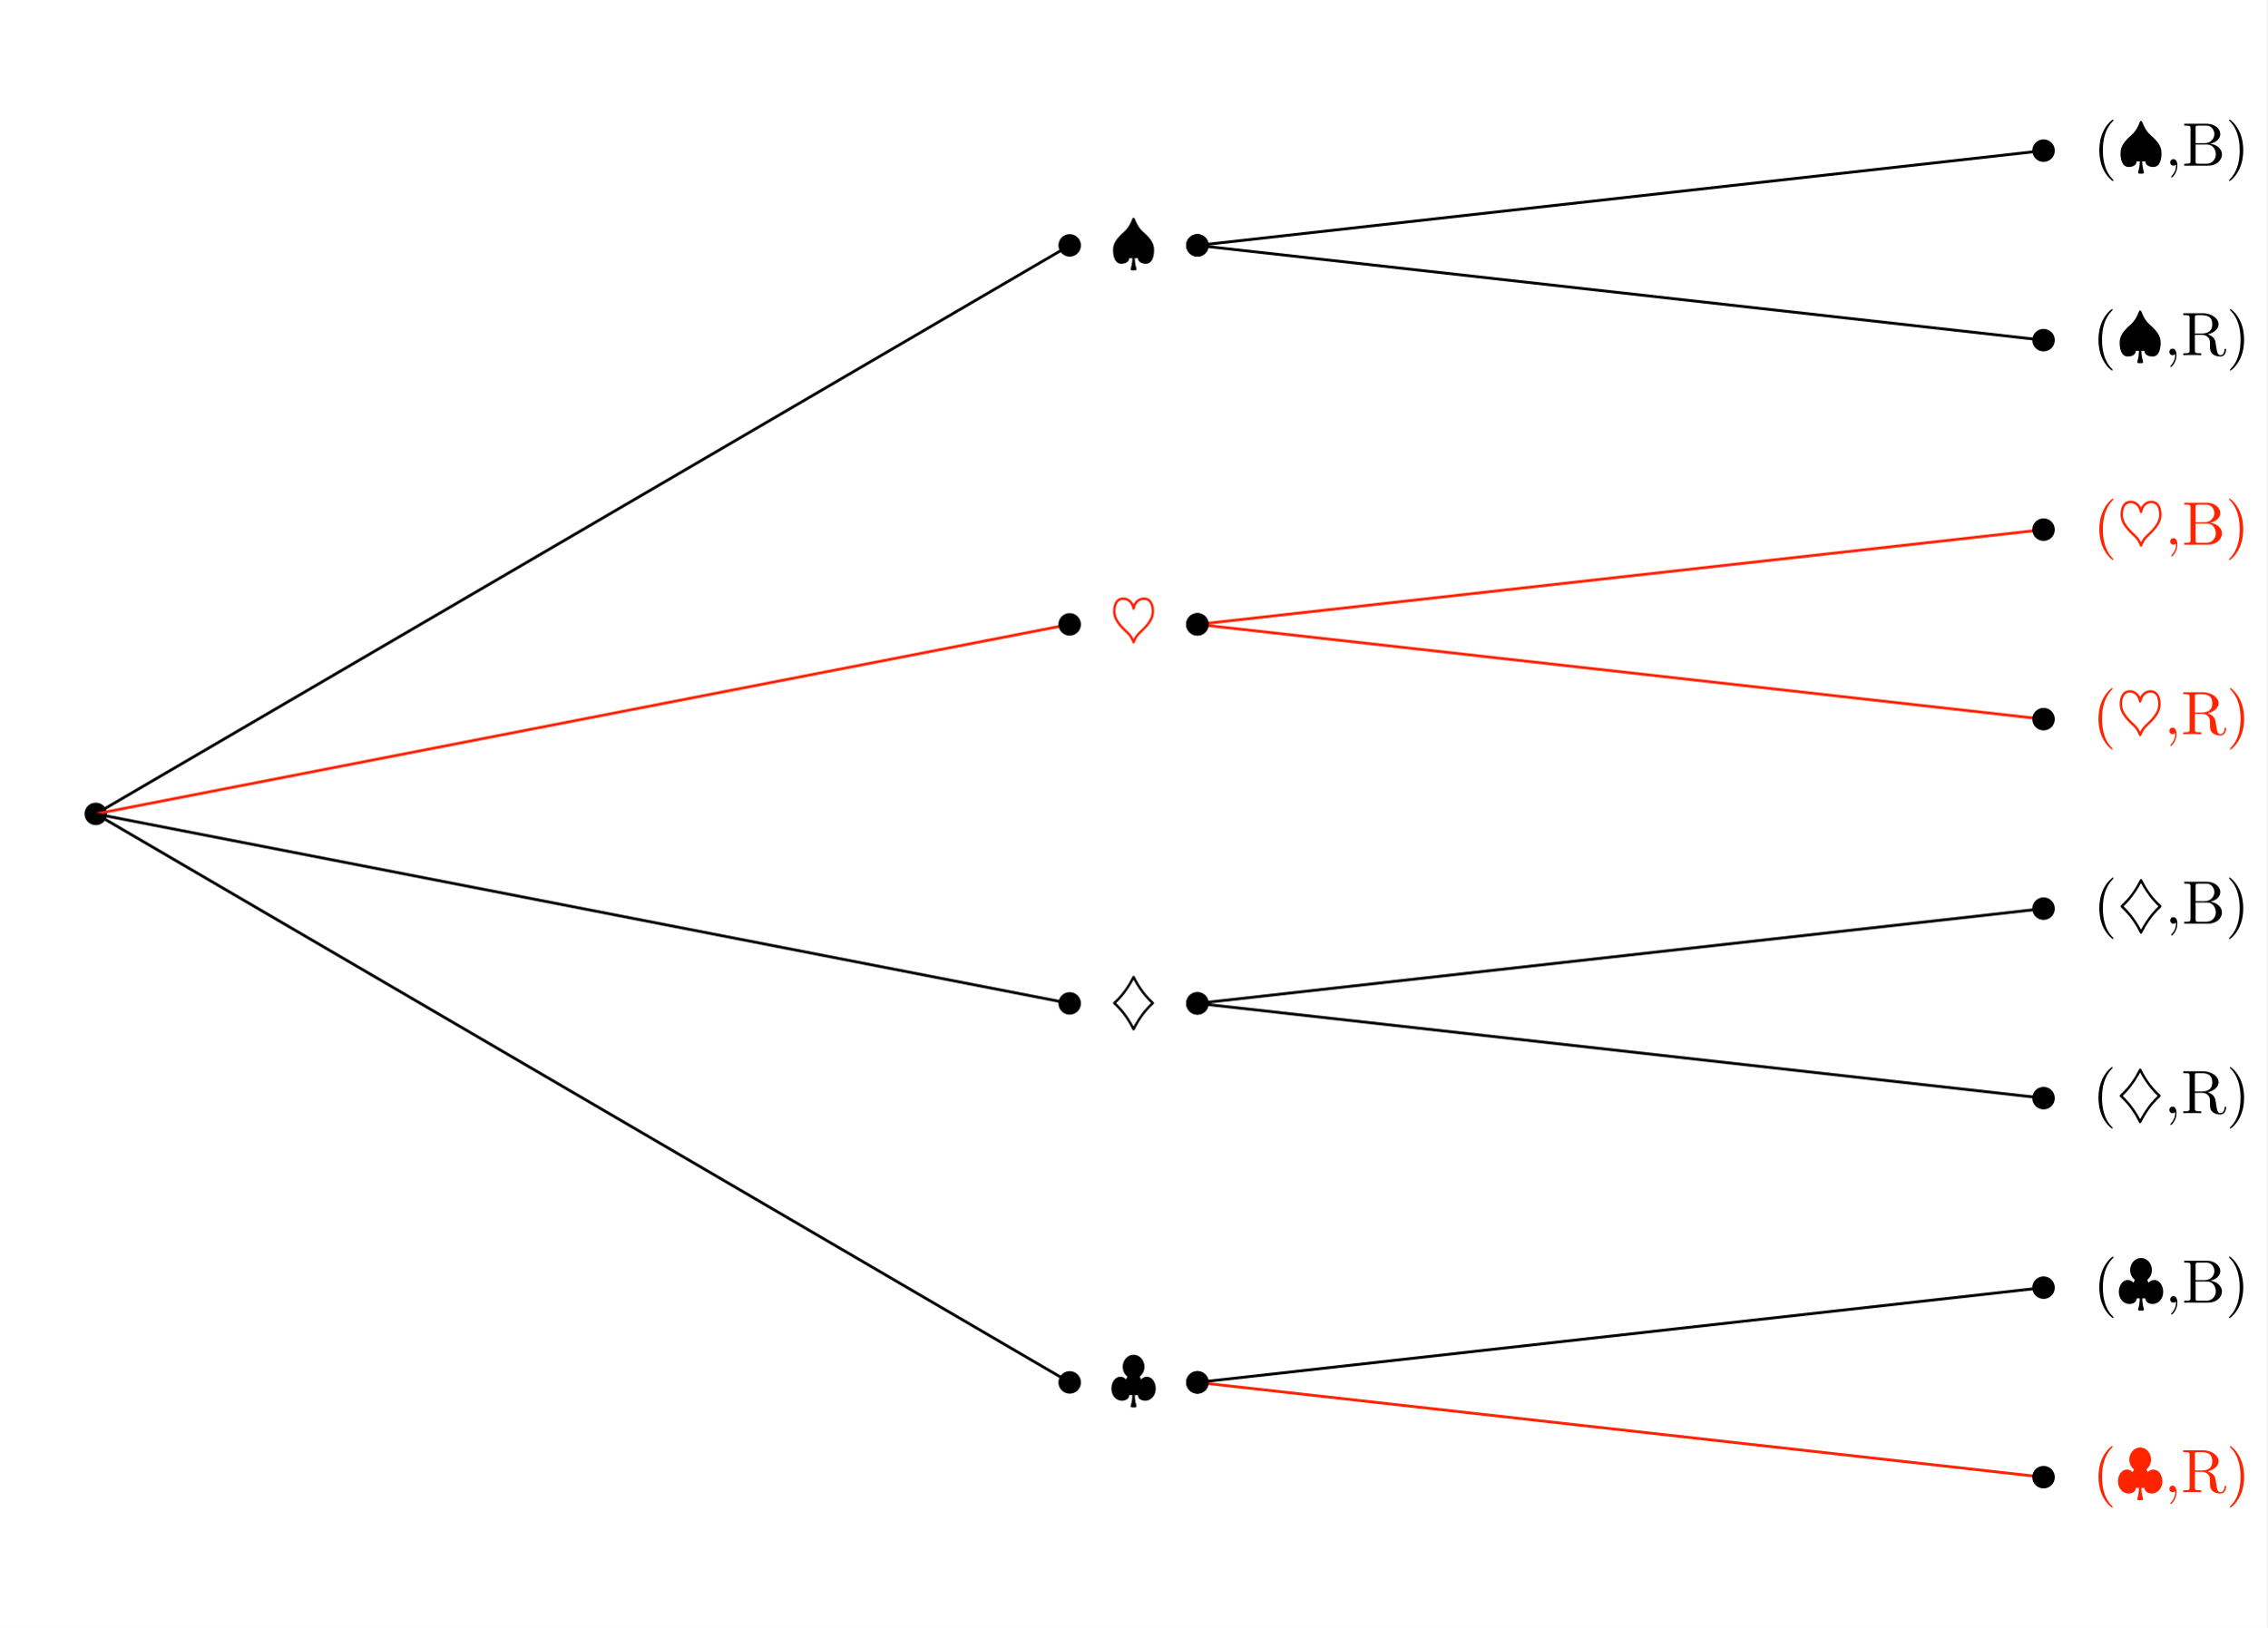
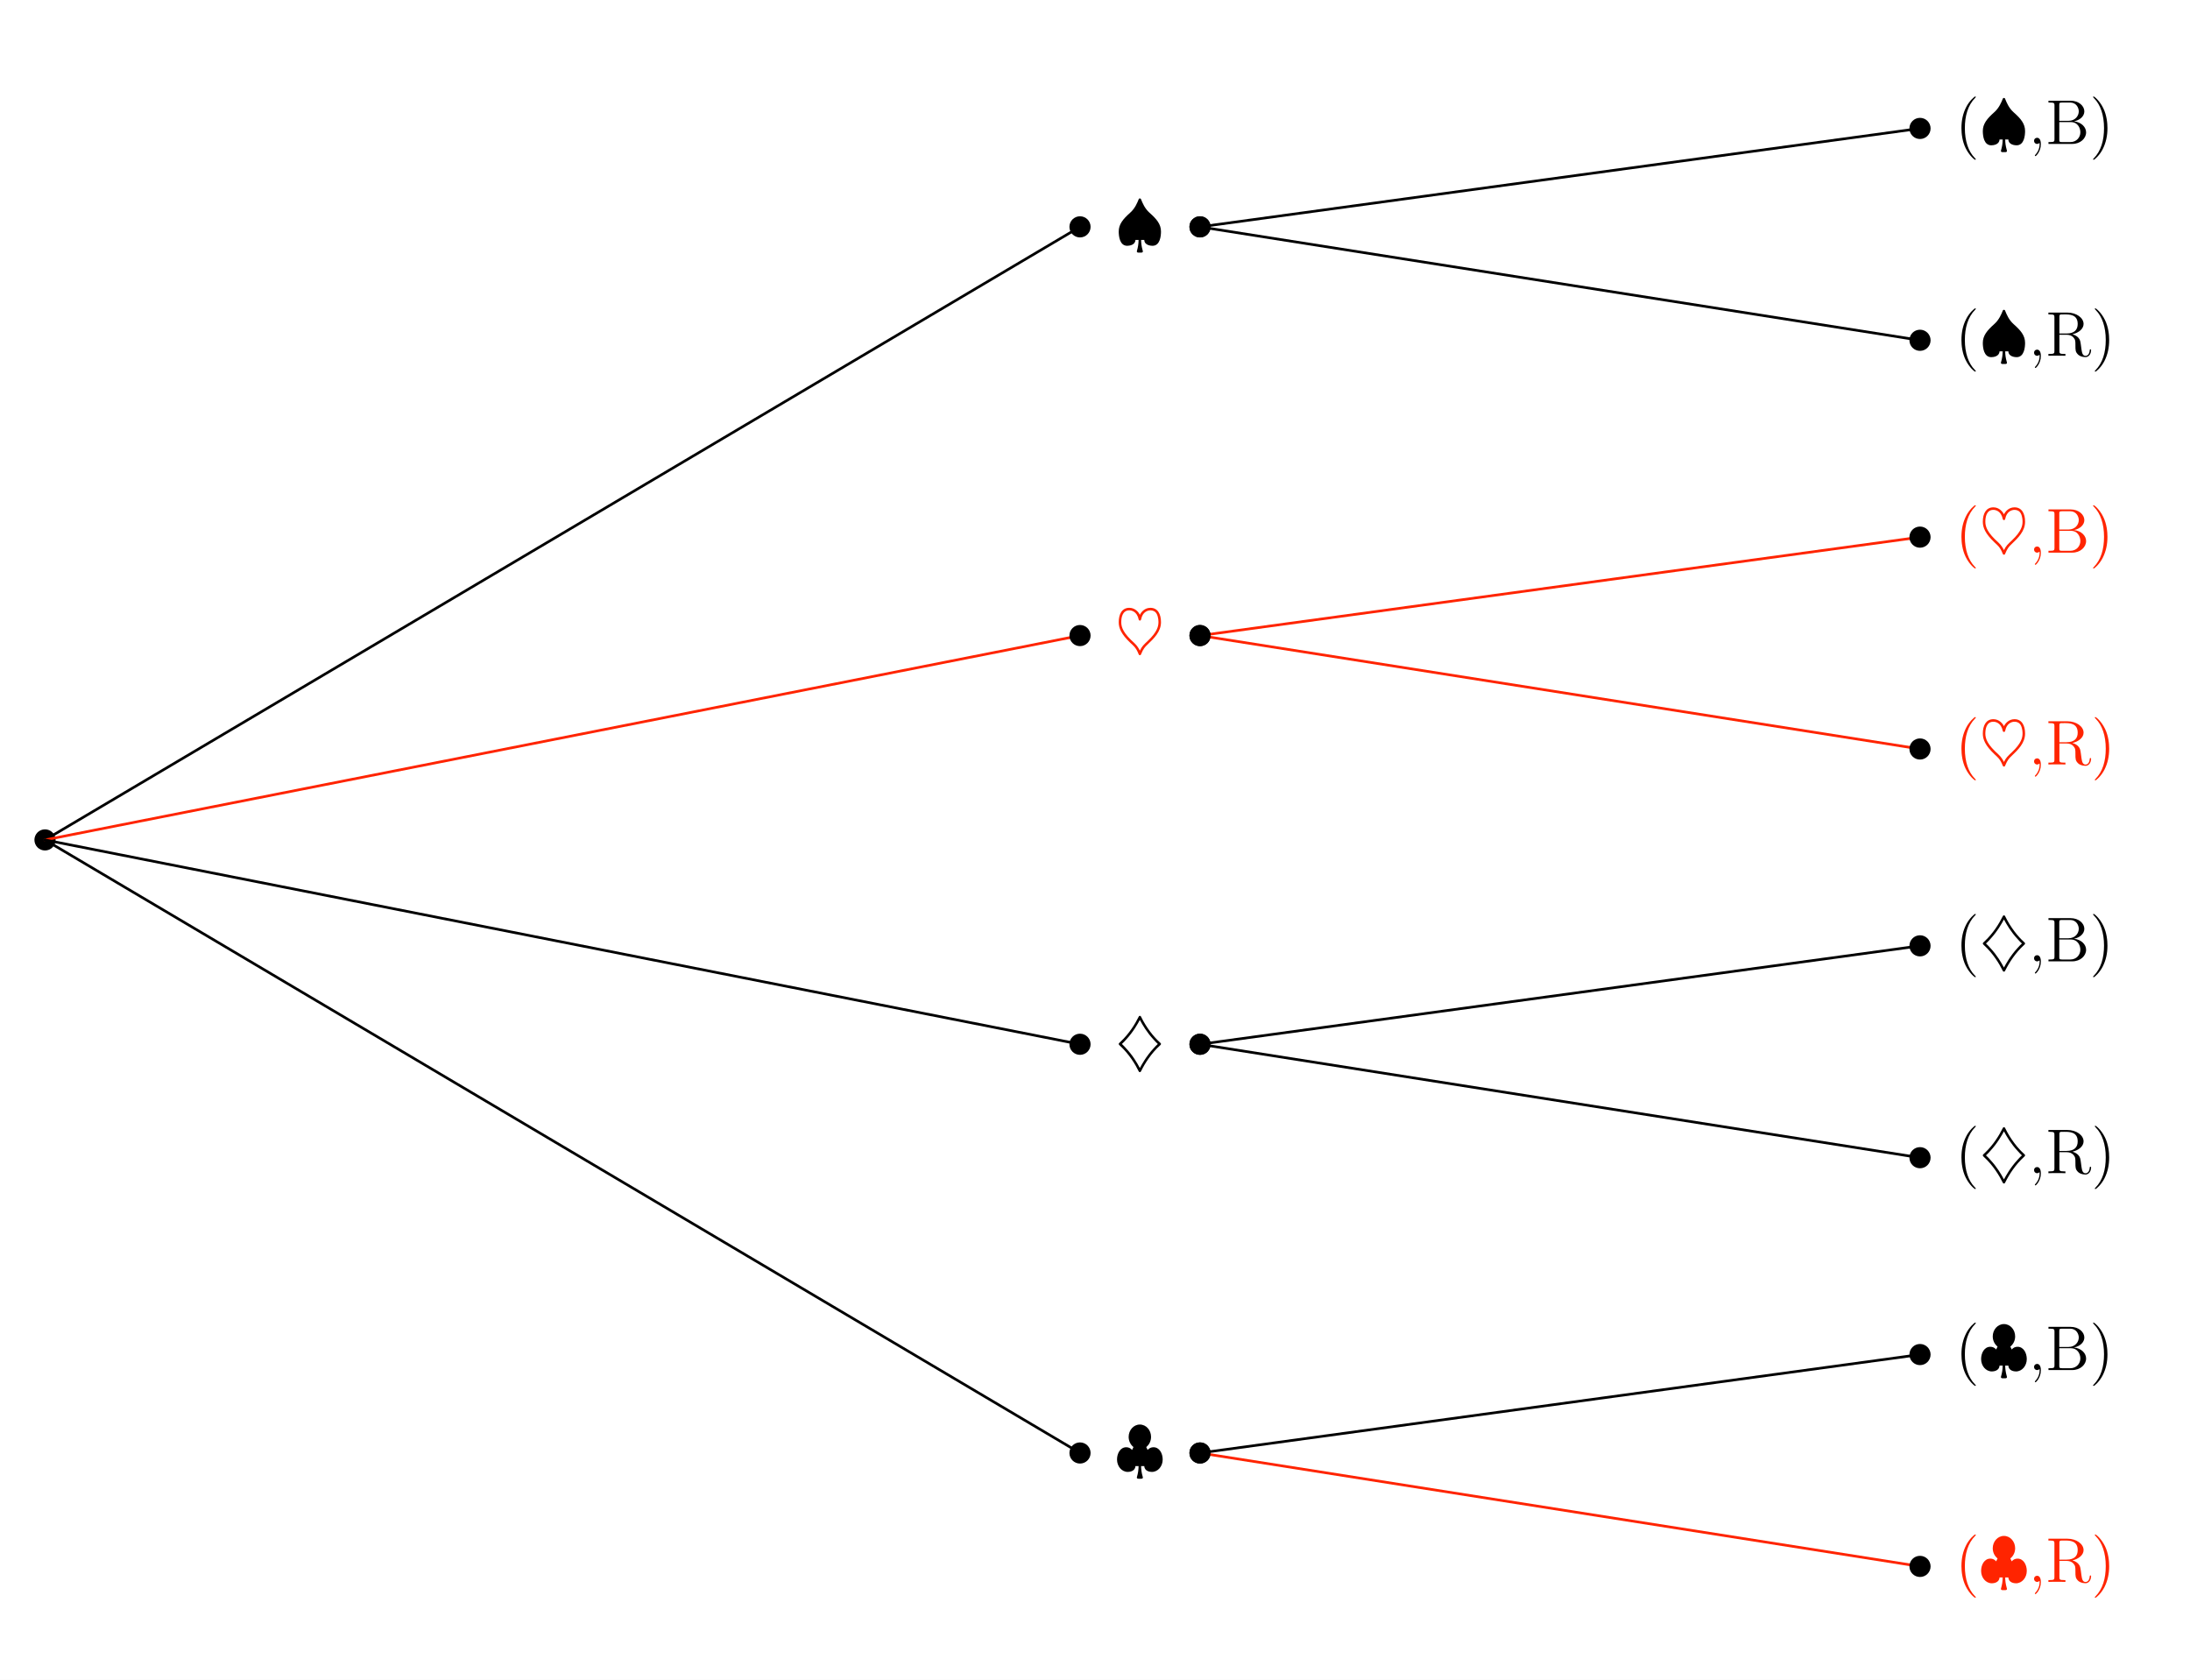
- <svg xmlns="http://www.w3.org/2000/svg" xmlns:xlink="http://www.w3.org/1999/xlink" version="1.1" width="402.52pt" height="289.134pt" viewBox="73.417 325.984 402.52 289.134">
+ <svg xmlns="http://www.w3.org/2000/svg" xmlns:xlink="http://www.w3.org/1999/xlink" version="1.1" width="413.858pt" height="317.48pt" viewBox="64.913 368.504 413.858 317.48">
  <defs>
-     <path id="g1-40" d="M3.611 2.618C3.611 2.585 3.611 2.564 3.425 2.378C2.062 1.004 1.713-1.058 1.713-2.727C1.713-4.625 2.127-6.524 3.469-7.887C3.611-8.018 3.611-8.04 3.611-8.073C3.611-8.149 3.567-8.182 3.502-8.182C3.393-8.182 2.411-7.44 1.767-6.055C1.211-4.855 1.08-3.644 1.08-2.727C1.08-1.876 1.2-.556 1.8 .676C2.455 2.018 3.393 2.727 3.502 2.727C3.567 2.727 3.611 2.695 3.611 2.618Z" />
-     <path id="g1-41" d="M3.153-2.727C3.153-3.578 3.033-4.898 2.433-6.131C1.778-7.473 .84-8.182 .731-8.182C.665-8.182 .622-8.138 .622-8.073C.622-8.04 .622-8.018 .829-7.822C1.898-6.742 2.52-5.007 2.52-2.727C2.52-.862 2.116 1.058 .764 2.433C.622 2.564 .622 2.585 .622 2.618C.622 2.684 .665 2.727 .731 2.727C.84 2.727 1.822 1.985 2.465 .6C3.022-.6 3.153-1.811 3.153-2.727Z" />
-     <path id="g1-44" d="M2.215-.011C2.215-.709 1.953-1.156 1.516-1.156C1.135-1.156 .938-.862 .938-.578S1.124 0 1.516 0C1.691 0 1.822-.065 1.931-.153L1.953-.175C1.964-.175 1.975-.164 1.975-.011C1.975 .687 1.669 1.353 1.189 1.865C1.124 1.931 1.113 1.942 1.113 1.985C1.113 2.062 1.167 2.105 1.222 2.105C1.353 2.105 2.215 1.244 2.215-.011Z" />
-     <path id="g1-66" d="M2.422-3.993V-6.676C2.422-7.036 2.444-7.113 2.956-7.113H4.309C5.367-7.113 5.749-6.185 5.749-5.607C5.749-4.909 5.215-3.993 4.004-3.993H2.422ZM4.996-3.895C6.055-4.102 6.807-4.8 6.807-5.607C6.807-6.556 5.804-7.451 4.385-7.451H.393V-7.113H.655C1.495-7.113 1.516-6.993 1.516-6.6V-.851C1.516-.458 1.495-.338 .655-.338H.393V0H4.669C6.12 0 7.102-.971 7.102-1.996C7.102-2.945 6.207-3.764 4.996-3.895ZM4.32-.338H2.956C2.444-.338 2.422-.415 2.422-.775V-3.753H4.473C5.553-3.753 6.011-2.738 6.011-2.007C6.011-1.233 5.444-.338 4.32-.338Z" />
-     <path id="g1-82" d="M2.444-3.851V-6.676C2.444-6.927 2.444-7.058 2.684-7.091C2.793-7.113 3.109-7.113 3.327-7.113C4.309-7.113 5.531-7.069 5.531-5.487C5.531-4.735 5.269-3.851 3.655-3.851H2.444ZM4.745-3.709C5.804-3.971 6.655-4.636 6.655-5.487C6.655-6.535 5.411-7.451 3.807-7.451H.382V-7.113H.644C1.484-7.113 1.505-6.993 1.505-6.6V-.851C1.505-.458 1.484-.338 .644-.338H.382V0C.775-.033 1.549-.033 1.975-.033S3.175-.033 3.567 0V-.338H3.305C2.465-.338 2.444-.458 2.444-.851V-3.611H3.698C3.873-3.611 4.331-3.611 4.713-3.24C5.127-2.847 5.127-2.509 5.127-1.778C5.127-1.069 5.127-.633 5.575-.218C6.022 .175 6.622 .24 6.949 .24C7.8 .24 7.985-.655 7.985-.96C7.985-1.025 7.985-1.145 7.844-1.145C7.724-1.145 7.724-1.047 7.713-.971C7.647-.196 7.265 0 6.993 0C6.458 0 6.371-.556 6.218-1.571L6.076-2.444C5.88-3.142 5.345-3.502 4.745-3.709Z" />
-     <path id="g0-124" d="M4.385 1.418C4.571 1.418 4.767 1.418 4.767 1.2C4.767 1.167 4.767 1.145 4.724 1.025C4.538 .382 4.462-.218 4.462-.764H5.007C5.051 .142 6.022 .24 6.316 .24C7.364 .24 8.182-.731 8.182-1.898C8.182-2.956 7.615-4.015 6.589-4.015C6.196-4.015 5.847-3.862 5.585-3.545L5.345-4.047C5.902-4.495 6.175-5.138 6.175-5.804C6.175-6.949 5.345-7.931 4.244-7.931S2.313-6.938 2.313-5.804C2.313-5.138 2.596-4.484 3.142-4.047L2.902-3.545C2.64-3.862 2.291-4.015 1.898-4.015C.873-4.015 .305-2.956 .305-1.898C.305-.731 1.113 .24 2.171 .24C2.455 .24 3.436 .142 3.48-.764H4.025C4.015-.044 3.916 .491 3.753 1.069C3.72 1.156 3.72 1.178 3.72 1.2C3.72 1.418 3.916 1.418 4.102 1.418H4.385Z" />
-     <path id="g0-125" d="M.655-3.218C.633-3.185 .6-3.131 .6-3.076C.6-2.978 .665-2.924 .785-2.804C2.356-1.364 3.425 .382 4.036 1.625C4.058 1.68 4.113 1.778 4.244 1.778S4.407 1.713 4.495 1.538C5.138 .24 6.24-1.495 7.735-2.836C7.844-2.935 7.887-2.978 7.887-3.076S7.844-3.207 7.702-3.349C6.698-4.244 5.422-5.793 4.451-7.778C4.429-7.833 4.375-7.931 4.244-7.931S4.08-7.865 3.993-7.691C3.425-6.545 2.411-4.865 .916-3.469L.655-3.218ZM4.244 1.069C3.764 .175 3.055-1.058 1.876-2.324C1.647-2.585 1.385-2.858 1.145-3.076C1.396-3.295 1.669-3.589 1.909-3.862C3.153-5.215 3.905-6.6 4.244-7.222C4.724-6.327 5.433-5.095 6.611-3.829C6.84-3.567 7.102-3.295 7.342-3.076C7.091-2.858 6.818-2.564 6.578-2.291C5.335-.938 4.582 .447 4.244 1.069Z" />
-     <path id="g0-126" d="M4.244-6.6C4.025-7.069 3.415-7.811 2.422-7.811C1.145-7.811 .6-6.698 .6-5.335C.6-4.32 1.015-3.284 2.607-1.767C2.847-1.549 3.207-1.211 3.295-1.102C3.6-.742 3.807-.382 4.004 .12C4.058 .262 4.102 .36 4.244 .36C4.396 .36 4.44 .24 4.462 .175C4.833-.753 5.171-1.102 5.509-1.418C6.698-2.553 7.887-3.698 7.887-5.335C7.887-6.742 7.32-7.811 6.065-7.811C5.073-7.811 4.473-7.08 4.244-6.6ZM4.244-.425C4.102-.731 3.775-1.298 3.305-1.724C1.418-3.415 1.036-4.407 1.036-5.335C1.036-6.033 1.189-7.375 2.422-7.375C2.727-7.375 3.742-7.244 4.025-5.825C4.069-5.618 4.222-5.607 4.244-5.607C4.418-5.607 4.451-5.76 4.473-5.858C4.713-7.08 5.564-7.375 6.065-7.375C6.48-7.375 6.905-7.222 7.156-6.753C7.451-6.185 7.451-5.476 7.451-5.335C7.451-4.68 7.287-3.687 5.607-2.105C4.909-1.451 4.593-1.156 4.244-.425Z" />
-     <path id="g0-127" d="M4.385 1.418C4.571 1.418 4.767 1.418 4.767 1.2C4.767 1.167 4.767 1.145 4.724 1.025C4.538 .382 4.462-.218 4.462-.764H5.007C5.04 .196 6.229 .24 6.425 .24C7.756 .24 7.887-1.505 7.887-2.215C7.887-3.491 7.145-4.364 5.913-5.455C5.084-6.196 4.713-7.124 4.44-7.789C4.418-7.876 4.331-7.931 4.244-7.931C4.091-7.931 4.047-7.811 4.025-7.745C3.829-7.244 3.415-6.207 2.585-5.476C1.309-4.342 .6-3.458 .6-2.215C.6-1.396 .775 .24 2.062 .24C2.4 .24 3.447 .131 3.48-.764H4.025C4.015-.044 3.916 .491 3.753 1.069C3.72 1.156 3.72 1.178 3.72 1.2C3.72 1.418 3.916 1.418 4.102 1.418H4.385Z" />
+     <path id="g1-40" d="M3.885 2.905C3.885 2.869 3.885 2.845 3.682 2.642C2.487 1.435 1.817-.538 1.817-2.977C1.817-5.296 2.379-7.293 3.766-8.703C3.885-8.811 3.885-8.835 3.885-8.871C3.885-8.942 3.826-8.966 3.778-8.966C3.622-8.966 2.642-8.106 2.056-6.934C1.447-5.727 1.172-4.447 1.172-2.977C1.172-1.913 1.339-.49 1.961 .789C2.666 2.224 3.646 3.001 3.778 3.001C3.826 3.001 3.885 2.977 3.885 2.905Z" />
+     <path id="g1-41" d="M3.371-2.977C3.371-3.885 3.252-5.368 2.582-6.755C1.877-8.189 .897-8.966 .765-8.966C.717-8.966 .658-8.942 .658-8.871C.658-8.835 .658-8.811 .861-8.608C2.056-7.4 2.726-5.428 2.726-2.989C2.726-.669 2.164 1.327 .777 2.738C.658 2.845 .658 2.869 .658 2.905C.658 2.977 .717 3.001 .765 3.001C.921 3.001 1.901 2.14 2.487 .968C3.096-.251 3.371-1.542 3.371-2.977Z" />
+     <path id="g1-44" d="M2.331 .048C2.331-.693 2.08-1.16 1.614-1.16C1.267-1.16 1.04-.897 1.04-.586C1.04-.263 1.267 0 1.626 0C1.805 0 1.937-.084 2.008-.143C2.044-.179 2.056-.179 2.068-.179C2.092-.179 2.092-.012 2.092 .048C2.092 .813 1.781 1.53 1.255 2.08C1.207 2.116 1.196 2.14 1.196 2.188C1.196 2.248 1.255 2.307 1.315 2.307C1.423 2.307 2.331 1.423 2.331 .048Z" />
+     <path id="g1-66" d="M.514-8.165V-7.819H.753C1.614-7.819 1.65-7.699 1.65-7.257V-.909C1.65-.466 1.614-.347 .753-.347H.514V0H5.009C6.551 0 7.627-1.04 7.627-2.188C7.627-3.156 6.755-4.113 5.332-4.268C6.468-4.483 7.293-5.248 7.293-6.145C7.293-7.173 6.253-8.165 4.686-8.165H.514ZM2.558-4.364V-7.34C2.558-7.735 2.582-7.819 3.108-7.819H4.615C5.81-7.819 6.241-6.791 6.241-6.145C6.241-5.356 5.619-4.364 4.292-4.364H2.558ZM3.108-.347C2.582-.347 2.558-.43 2.558-.825V-4.125H4.794C5.942-4.125 6.539-3.12 6.539-2.2C6.539-1.231 5.81-.347 4.639-.347H3.108Z" />
+     <path id="g1-82" d="M5.045-4.065C6.229-4.34 7.149-5.093 7.149-6.013C7.149-7.173 5.798-8.165 4.077-8.165H.502V-7.819H.741C1.602-7.819 1.638-7.699 1.638-7.257V-.909C1.638-.466 1.602-.347 .741-.347H.502V0C.777-.024 1.757-.024 2.104-.024S3.443-.024 3.718 0V-.347H3.479C2.618-.347 2.582-.466 2.582-.909V-3.969H3.969C4.435-3.969 4.878-3.838 5.2-3.503C5.607-3.049 5.607-2.798 5.607-1.973C5.607-1.028 5.607-.717 6.133-.203C6.312-.024 6.814 .251 7.484 .251C8.416 .251 8.572-.789 8.572-1.04C8.572-1.112 8.572-1.219 8.44-1.219C8.321-1.219 8.321-1.148 8.309-1.028C8.249-.311 7.902 .012 7.52 .012C6.97 .012 6.85-.55 6.755-1.184C6.743-1.267 6.671-1.781 6.635-2.08C6.551-2.678 6.504-3.061 6.145-3.431C6.013-3.563 5.703-3.885 5.045-4.065ZM3.921-4.208H2.582V-7.34C2.582-7.615 2.582-7.759 2.833-7.807C2.941-7.819 3.3-7.819 3.539-7.819C4.507-7.819 6.037-7.819 6.037-6.013C6.037-4.973 5.475-4.208 3.921-4.208Z" />
+     <path id="g0-124" d="M4.806 1.554C5.009 1.554 5.224 1.554 5.224 1.315C5.224 1.279 5.224 1.255 5.177 1.124C4.973 .418 4.89-.239 4.89-.837H5.487C5.535 .155 6.599 .263 6.922 .263C8.07 .263 8.966-.801 8.966-2.08C8.966-3.24 8.345-4.4 7.221-4.4C6.791-4.4 6.408-4.232 6.121-3.885L5.858-4.435C6.468-4.926 6.767-5.631 6.767-6.36C6.767-7.615 5.858-8.691 4.651-8.691S2.534-7.603 2.534-6.36C2.534-5.631 2.845-4.914 3.443-4.435L3.18-3.885C2.893-4.232 2.511-4.4 2.08-4.4C.956-4.4 .335-3.24 .335-2.08C.335-.801 1.219 .263 2.379 .263C2.69 .263 3.766 .155 3.814-.837H4.411C4.4-.048 4.292 .538 4.113 1.172C4.077 1.267 4.077 1.291 4.077 1.315C4.077 1.554 4.292 1.554 4.495 1.554H4.806Z" />
+     <path id="g0-125" d="M.717-3.527C.693-3.491 .658-3.431 .658-3.371C.658-3.264 .729-3.204 .861-3.072C2.582-1.494 3.754 .418 4.423 1.781C4.447 1.841 4.507 1.949 4.651 1.949S4.83 1.877 4.926 1.686C5.631 .263 6.838-1.638 8.476-3.108C8.596-3.216 8.644-3.264 8.644-3.371S8.596-3.515 8.44-3.67C7.34-4.651 5.942-6.348 4.878-8.524C4.854-8.584 4.794-8.691 4.651-8.691S4.471-8.62 4.376-8.428C3.754-7.173 2.642-5.332 1.004-3.802L.717-3.527ZM4.651 1.172C4.125 .191 3.347-1.16 2.056-2.546C1.805-2.833 1.518-3.132 1.255-3.371C1.53-3.61 1.829-3.933 2.092-4.232C3.455-5.715 4.28-7.233 4.651-7.914C5.177-6.934 5.954-5.583 7.245-4.196C7.496-3.909 7.783-3.61 8.046-3.371C7.771-3.132 7.472-2.809 7.209-2.511C5.846-1.028 5.021 .49 4.651 1.172Z" />
+     <path id="g0-126" d="M4.651-7.233C4.411-7.747 3.742-8.56 2.654-8.56C1.255-8.56 .658-7.34 .658-5.846C.658-4.734 1.112-3.599 2.857-1.937C3.12-1.698 3.515-1.327 3.61-1.207C3.945-.813 4.172-.418 4.388 .132C4.447 .287 4.495 .395 4.651 .395C4.818 .395 4.866 .263 4.89 .191C5.296-.825 5.667-1.207 6.037-1.554C7.34-2.798 8.644-4.053 8.644-5.846C8.644-7.388 8.022-8.56 6.647-8.56C5.559-8.56 4.902-7.759 4.651-7.233ZM4.651-.466C4.495-.801 4.136-1.423 3.622-1.889C1.554-3.742 1.136-4.83 1.136-5.846C1.136-6.611 1.303-8.082 2.654-8.082C2.989-8.082 4.101-7.938 4.411-6.384C4.459-6.157 4.627-6.145 4.651-6.145C4.842-6.145 4.878-6.312 4.902-6.42C5.165-7.759 6.097-8.082 6.647-8.082C7.101-8.082 7.568-7.914 7.843-7.4C8.165-6.779 8.165-6.001 8.165-5.846C8.165-5.129 7.986-4.041 6.145-2.307C5.38-1.59 5.033-1.267 4.651-.466Z" />
+     <path id="g0-127" d="M4.806 1.554C5.009 1.554 5.224 1.554 5.224 1.315C5.224 1.279 5.224 1.255 5.177 1.124C4.973 .418 4.89-.239 4.89-.837H5.487C5.523 .215 6.826 .263 7.042 .263C8.5 .263 8.644-1.65 8.644-2.427C8.644-3.826 7.831-4.782 6.48-5.978C5.571-6.791 5.165-7.807 4.866-8.536C4.842-8.632 4.746-8.691 4.651-8.691C4.483-8.691 4.435-8.56 4.411-8.488C4.196-7.938 3.742-6.802 2.833-6.001C1.435-4.758 .658-3.79 .658-2.427C.658-1.53 .849 .263 2.26 .263C2.63 .263 3.778 .143 3.814-.837H4.411C4.4-.048 4.292 .538 4.113 1.172C4.077 1.267 4.077 1.291 4.077 1.315C4.077 1.554 4.292 1.554 4.495 1.554H4.806Z" />
  </defs>
  <g id="page1">
-     <g transform="translate(73.4173 325.984)scale(.996264)">
-       <path d="M0 290.218H404.029V0H0V290.218Z" fill="#ffffff" />
+     <g transform="translate(64.9134 368.504)scale(.996264)">
+       <path d="M0 318.671H415.41V0H0V318.671Z" fill="#ffffff" />
    </g>
-     <g transform="translate(73.4173 325.984)scale(.996264)">
-       <circle cx="17.072" cy="145.109" fill="#000000" r="2.007" />
+     <g transform="translate(64.9134 368.504)scale(.996264)">
+       <circle cx="8.536" cy="159.335" fill="#000000" r="2.007" />
    </g>
-     <g transform="translate(73.4173 325.984)scale(.996264)">
-       <path d="M17.072 145.109L190.633 43.746" fill="none" stroke="#000000" stroke-linecap="round" stroke-linejoin="round" stroke-miterlimit="10.037" stroke-width="0.502" />
+     <g transform="translate(64.9134 368.504)scale(.996264)">
+       <path d="M8.536 159.335L204.86 43.035" fill="none" stroke="#000000" stroke-linecap="round" stroke-linejoin="round" stroke-miterlimit="10.037" stroke-width="0.502" />
    </g>
-     <g transform="translate(73.4173 325.984)scale(.996264)">
-       <circle cx="190.633" cy="43.746" fill="#000000" r="2.007" />
+     <g transform="translate(64.9134 368.504)scale(.996264)">
+       <circle cx="204.86" cy="43.035" fill="#000000" r="2.007" />
    </g>
-     <use x="270.439" y="372.588" xlink:href="#g0-127" />
-     <g transform="translate(73.4173 325.984)scale(.996264)">
-       <circle cx="213.396" cy="43.746" fill="#000000" r="2.007" />
+     <use x="275.668" y="414.694" xlink:href="#g0-127" />
+     <g transform="translate(64.9134 368.504)scale(.996264)">
+       <path d="M227.622 43.035L364.195 24.363" fill="none" stroke="#000000" stroke-linecap="round" stroke-linejoin="round" stroke-miterlimit="10.037" stroke-width="0.502" />
    </g>
-     <g transform="translate(73.4173 325.984)scale(.996264)">
-       <path d="M213.396 43.746L364.195 26.852" fill="none" stroke="#000000" stroke-linecap="round" stroke-linejoin="round" stroke-miterlimit="10.037" stroke-width="0.502" />
+     <g transform="translate(64.9134 368.504)scale(.996264)">
+       <circle cx="227.622" cy="43.035" fill="#000000" r="2.007" />
    </g>
-     <g transform="translate(73.4173 325.984)scale(.996264)">
-       <circle cx="364.195" cy="26.852" fill="#000000" r="2.007" />
+     <g transform="translate(64.9134 368.504)scale(.996264)">
+       <circle cx="364.195" cy="24.363" fill="#000000" r="2.007" />
    </g>
-     <use x="445.069" y="355.403" xlink:href="#g1-40" />
-     <use x="449.312" y="355.403" xlink:href="#g0-127" />
-     <use x="457.797" y="355.403" xlink:href="#g1-44" />
-     <use x="460.827" y="355.403" xlink:href="#g1-66" />
-     <use x="468.554" y="355.403" xlink:href="#g1-41" />
-     <g transform="translate(73.4173 325.984)scale(.996264)">
-       <circle cx="213.396" cy="43.746" fill="#000000" r="2.007" />
+     <use x="434.408" y="395.704" xlink:href="#g1-40" />
+     <use x="438.96" y="395.704" xlink:href="#g0-127" />
+     <use x="448.259" y="395.704" xlink:href="#g1-44" />
+     <use x="451.511" y="395.704" xlink:href="#g1-66" />
+     <use x="459.8" y="395.704" xlink:href="#g1-41" />
+     <g transform="translate(64.9134 368.504)scale(.996264)">
+       <path d="M227.622 43.035L364.195 64.552" fill="none" stroke="#000000" stroke-linecap="round" stroke-linejoin="round" stroke-miterlimit="10.037" stroke-width="0.502" />
    </g>
-     <g transform="translate(73.4173 325.984)scale(.996264)">
-       <path d="M213.396 43.746L364.195 60.64" fill="none" stroke="#000000" stroke-linecap="round" stroke-linejoin="round" stroke-miterlimit="10.037" stroke-width="0.502" />
+     <g transform="translate(64.9134 368.504)scale(.996264)">
+       <circle cx="227.622" cy="43.035" fill="#000000" r="2.007" />
    </g>
-     <g transform="translate(73.4173 325.984)scale(.996264)">
-       <circle cx="364.195" cy="60.64" fill="#000000" r="2.007" />
+     <g transform="translate(64.9134 368.504)scale(.996264)">
+       <circle cx="364.195" cy="64.552" fill="#000000" r="2.007" />
    </g>
-     <use x="444.918" y="389.065" xlink:href="#g1-40" />
-     <use x="449.16" y="389.065" xlink:href="#g0-127" />
-     <use x="457.645" y="389.065" xlink:href="#g1-44" />
-     <use x="460.675" y="389.065" xlink:href="#g1-82" />
-     <use x="468.706" y="389.065" xlink:href="#g1-41" />
-     <g transform="translate(73.4173 325.984)scale(.996264)">
-       <path d="M17.072 145.109L190.633 111.321" fill="none" stroke="#ff2400" stroke-linecap="round" stroke-linejoin="round" stroke-miterlimit="10.037" stroke-width="0.502" />
+     <use x="434.408" y="435.744" xlink:href="#g1-40" />
+     <use x="438.96" y="435.744" xlink:href="#g0-127" />
+     <use x="448.259" y="435.744" xlink:href="#g1-44" />
+     <use x="451.511" y="435.744" xlink:href="#g1-82" />
+     <use x="460.125" y="435.744" xlink:href="#g1-41" />
+     <g transform="translate(64.9134 368.504)scale(.996264)">
+       <path d="M8.536 159.335L204.86 120.569" fill="none" stroke="#ff2400" stroke-linecap="round" stroke-linejoin="round" stroke-miterlimit="10.037" stroke-width="0.502" />
    </g>
-     <g transform="translate(73.4173 325.984)scale(.996264)">
-       <circle cx="190.633" cy="111.321" fill="#000000" r="2.007" />
+     <g transform="translate(64.9134 368.504)scale(.996264)">
+       <circle cx="204.86" cy="120.569" fill="#000000" r="2.007" />
    </g>
    <g fill="#ff2400">
-       <use x="270.439" y="439.911" xlink:href="#g0-126" />
+       <use x="275.668" y="491.938" xlink:href="#g0-126" />
    </g>
-     <g transform="translate(73.4173 325.984)scale(.996264)">
-       <path d="M213.396 111.321L364.195 94.428" fill="none" stroke="#ff2400" stroke-linecap="round" stroke-linejoin="round" stroke-miterlimit="10.037" stroke-width="0.502" />
+     <g transform="translate(64.9134 368.504)scale(.996264)">
+       <path d="M227.622 120.569L364.195 101.896" fill="none" stroke="#ff2400" stroke-linecap="round" stroke-linejoin="round" stroke-miterlimit="10.037" stroke-width="0.502" />
    </g>
-     <g transform="translate(73.4173 325.984)scale(.996264)">
-       <circle cx="213.396" cy="111.321" fill="#000000" r="2.007" />
+     <g transform="translate(64.9134 368.504)scale(.996264)">
+       <circle cx="227.622" cy="120.569" fill="#000000" r="2.007" />
    </g>
-     <g transform="translate(73.4173 325.984)scale(.996264)">
-       <circle cx="364.195" cy="94.428" fill="#000000" r="2.007" />
+     <g transform="translate(64.9134 368.504)scale(.996264)">
+       <circle cx="364.195" cy="101.896" fill="#000000" r="2.007" />
    </g>
    <g fill="#ff2400">
-       <use x="445.069" y="422.726" xlink:href="#g1-40" />
-       <use x="449.312" y="422.726" xlink:href="#g0-126" />
-       <use x="457.797" y="422.726" xlink:href="#g1-44" />
-       <use x="460.827" y="422.726" xlink:href="#g1-66" />
-       <use x="468.554" y="422.726" xlink:href="#g1-41" />
+       <use x="434.408" y="472.948" xlink:href="#g1-40" />
+       <use x="438.96" y="472.948" xlink:href="#g0-126" />
+       <use x="448.259" y="472.948" xlink:href="#g1-44" />
+       <use x="451.511" y="472.948" xlink:href="#g1-66" />
+       <use x="459.8" y="472.948" xlink:href="#g1-41" />
    </g>
-     <g transform="translate(73.4173 325.984)scale(.996264)">
-       <path d="M213.396 111.321L364.195 128.215" fill="none" stroke="#ff2400" stroke-linecap="round" stroke-linejoin="round" stroke-miterlimit="10.037" stroke-width="0.502" />
+     <g transform="translate(64.9134 368.504)scale(.996264)">
+       <path d="M227.622 120.569L364.195 142.086" fill="none" stroke="#ff2400" stroke-linecap="round" stroke-linejoin="round" stroke-miterlimit="10.037" stroke-width="0.502" />
    </g>
-     <g transform="translate(73.4173 325.984)scale(.996264)">
-       <circle cx="213.396" cy="111.321" fill="#000000" r="2.007" />
+     <g transform="translate(64.9134 368.504)scale(.996264)">
+       <circle cx="227.622" cy="120.569" fill="#000000" r="2.007" />
    </g>
-     <g transform="translate(73.4173 325.984)scale(.996264)">
-       <circle cx="364.195" cy="128.215" fill="#000000" r="2.007" />
+     <g transform="translate(64.9134 368.504)scale(.996264)">
+       <circle cx="364.195" cy="142.086" fill="#000000" r="2.007" />
    </g>
    <g fill="#ff2400">
-       <use x="444.918" y="456.388" xlink:href="#g1-40" />
-       <use x="449.16" y="456.388" xlink:href="#g0-126" />
-       <use x="457.645" y="456.388" xlink:href="#g1-44" />
-       <use x="460.675" y="456.388" xlink:href="#g1-82" />
-       <use x="468.706" y="456.388" xlink:href="#g1-41" />
+       <use x="434.408" y="512.988" xlink:href="#g1-40" />
+       <use x="438.96" y="512.988" xlink:href="#g0-126" />
+       <use x="448.259" y="512.988" xlink:href="#g1-44" />
+       <use x="451.511" y="512.988" xlink:href="#g1-82" />
+       <use x="460.125" y="512.988" xlink:href="#g1-41" />
    </g>
-     <g transform="translate(73.4173 325.984)scale(.996264)">
-       <path d="M17.072 145.109L190.633 178.897" fill="none" stroke="#000000" stroke-linecap="round" stroke-linejoin="round" stroke-miterlimit="10.037" stroke-width="0.502" />
+     <g transform="translate(64.9134 368.504)scale(.996264)">
+       <path d="M8.536 159.335L204.86 198.102" fill="none" stroke="#000000" stroke-linecap="round" stroke-linejoin="round" stroke-miterlimit="10.037" stroke-width="0.502" />
    </g>
-     <g transform="translate(73.4173 325.984)scale(.996264)">
-       <circle cx="190.633" cy="178.897" fill="#000000" r="2.007" />
+     <g transform="translate(64.9134 368.504)scale(.996264)">
+       <circle cx="204.86" cy="198.102" fill="#000000" r="2.007" />
    </g>
-     <use x="270.439" y="507.233" xlink:href="#g0-125" />
-     <g transform="translate(73.4173 325.984)scale(.996264)">
-       <circle cx="213.396" cy="178.897" fill="#000000" r="2.007" />
+     <use x="275.668" y="569.182" xlink:href="#g0-125" />
+     <g transform="translate(64.9134 368.504)scale(.996264)">
+       <path d="M227.622 198.102L364.195 179.43" fill="none" stroke="#000000" stroke-linecap="round" stroke-linejoin="round" stroke-miterlimit="10.037" stroke-width="0.502" />
    </g>
-     <g transform="translate(73.4173 325.984)scale(.996264)">
-       <path d="M213.396 178.897L364.195 162.003" fill="none" stroke="#000000" stroke-linecap="round" stroke-linejoin="round" stroke-miterlimit="10.037" stroke-width="0.502" />
+     <g transform="translate(64.9134 368.504)scale(.996264)">
+       <circle cx="227.622" cy="198.102" fill="#000000" r="2.007" />
    </g>
-     <g transform="translate(73.4173 325.984)scale(.996264)">
-       <circle cx="364.195" cy="162.003" fill="#000000" r="2.007" />
+     <g transform="translate(64.9134 368.504)scale(.996264)">
+       <circle cx="364.195" cy="179.43" fill="#000000" r="2.007" />
    </g>
-     <use x="445.069" y="490.049" xlink:href="#g1-40" />
-     <use x="449.312" y="490.049" xlink:href="#g0-125" />
-     <use x="457.797" y="490.049" xlink:href="#g1-44" />
-     <use x="460.827" y="490.049" xlink:href="#g1-66" />
-     <use x="468.554" y="490.049" xlink:href="#g1-41" />
-     <g transform="translate(73.4173 325.984)scale(.996264)">
-       <circle cx="213.396" cy="178.897" fill="#000000" r="2.007" />
+     <use x="434.408" y="550.193" xlink:href="#g1-40" />
+     <use x="438.96" y="550.193" xlink:href="#g0-125" />
+     <use x="448.259" y="550.193" xlink:href="#g1-44" />
+     <use x="451.511" y="550.193" xlink:href="#g1-66" />
+     <use x="459.8" y="550.193" xlink:href="#g1-41" />
+     <g transform="translate(64.9134 368.504)scale(.996264)">
+       <path d="M227.622 198.102L364.195 219.62" fill="none" stroke="#000000" stroke-linecap="round" stroke-linejoin="round" stroke-miterlimit="10.037" stroke-width="0.502" />
    </g>
-     <g transform="translate(73.4173 325.984)scale(.996264)">
-       <path d="M213.396 178.897L364.195 195.791" fill="none" stroke="#000000" stroke-linecap="round" stroke-linejoin="round" stroke-miterlimit="10.037" stroke-width="0.502" />
+     <g transform="translate(64.9134 368.504)scale(.996264)">
+       <circle cx="227.622" cy="198.102" fill="#000000" r="2.007" />
    </g>
-     <g transform="translate(73.4173 325.984)scale(.996264)">
-       <circle cx="364.195" cy="195.791" fill="#000000" r="2.007" />
+     <g transform="translate(64.9134 368.504)scale(.996264)">
+       <circle cx="364.195" cy="219.62" fill="#000000" r="2.007" />
    </g>
-     <use x="444.918" y="523.711" xlink:href="#g1-40" />
-     <use x="449.16" y="523.711" xlink:href="#g0-125" />
-     <use x="457.645" y="523.711" xlink:href="#g1-44" />
-     <use x="460.675" y="523.711" xlink:href="#g1-82" />
-     <use x="468.706" y="523.711" xlink:href="#g1-41" />
-     <g transform="translate(73.4173 325.984)scale(.996264)">
-       <path d="M17.072 145.109L190.633 246.472" fill="none" stroke="#000000" stroke-linecap="round" stroke-linejoin="round" stroke-miterlimit="10.037" stroke-width="0.502" />
+     <use x="434.408" y="590.232" xlink:href="#g1-40" />
+     <use x="438.96" y="590.232" xlink:href="#g0-125" />
+     <use x="448.259" y="590.232" xlink:href="#g1-44" />
+     <use x="451.511" y="590.232" xlink:href="#g1-82" />
+     <use x="460.125" y="590.232" xlink:href="#g1-41" />
+     <g transform="translate(64.9134 368.504)scale(.996264)">
+       <path d="M8.536 159.335L204.86 275.636" fill="none" stroke="#000000" stroke-linecap="round" stroke-linejoin="round" stroke-miterlimit="10.037" stroke-width="0.502" />
    </g>
-     <g transform="translate(73.4173 325.984)scale(.996264)">
-       <circle cx="190.633" cy="246.472" fill="#000000" r="2.007" />
+     <g transform="translate(64.9134 368.504)scale(.996264)">
+       <circle cx="204.86" cy="275.636" fill="#000000" r="2.007" />
    </g>
-     <use x="270.439" y="574.556" xlink:href="#g0-124" />
-     <g transform="translate(73.4173 325.984)scale(.996264)">
-       <circle cx="213.396" cy="246.472" fill="#000000" r="2.007" />
+     <use x="275.668" y="646.426" xlink:href="#g0-124" />
+     <g transform="translate(64.9134 368.504)scale(.996264)">
+       <path d="M227.622 275.636L364.195 256.964" fill="none" stroke="#000000" stroke-linecap="round" stroke-linejoin="round" stroke-miterlimit="10.037" stroke-width="0.502" />
    </g>
-     <g transform="translate(73.4173 325.984)scale(.996264)">
-       <path d="M213.396 246.472L364.195 229.578" fill="none" stroke="#000000" stroke-linecap="round" stroke-linejoin="round" stroke-miterlimit="10.037" stroke-width="0.502" />
+     <g transform="translate(64.9134 368.504)scale(.996264)">
+       <circle cx="227.622" cy="275.636" fill="#000000" r="2.007" />
    </g>
-     <g transform="translate(73.4173 325.984)scale(.996264)">
-       <circle cx="364.195" cy="229.578" fill="#000000" r="2.007" />
+     <g transform="translate(64.9134 368.504)scale(.996264)">
+       <circle cx="364.195" cy="256.964" fill="#000000" r="2.007" />
    </g>
-     <use x="445.069" y="557.372" xlink:href="#g1-40" />
-     <use x="449.312" y="557.372" xlink:href="#g0-124" />
-     <use x="457.797" y="557.372" xlink:href="#g1-44" />
-     <use x="460.827" y="557.372" xlink:href="#g1-66" />
-     <use x="468.554" y="557.372" xlink:href="#g1-41" />
-     <g transform="translate(73.4173 325.984)scale(.996264)">
-       <path d="M213.396 246.472L364.195 263.366" fill="none" stroke="#ff2400" stroke-linecap="round" stroke-linejoin="round" stroke-miterlimit="10.037" stroke-width="0.502" />
+     <use x="434.408" y="627.437" xlink:href="#g1-40" />
+     <use x="438.96" y="627.437" xlink:href="#g0-124" />
+     <use x="448.259" y="627.437" xlink:href="#g1-44" />
+     <use x="451.511" y="627.437" xlink:href="#g1-66" />
+     <use x="459.8" y="627.437" xlink:href="#g1-41" />
+     <g transform="translate(64.9134 368.504)scale(.996264)">
+       <path d="M227.622 275.636L364.195 297.153" fill="none" stroke="#ff2400" stroke-linecap="round" stroke-linejoin="round" stroke-miterlimit="10.037" stroke-width="0.502" />
    </g>
-     <g transform="translate(73.4173 325.984)scale(.996264)">
-       <circle cx="213.396" cy="246.472" fill="#000000" r="2.007" />
+     <g transform="translate(64.9134 368.504)scale(.996264)">
+       <circle cx="227.622" cy="275.636" fill="#000000" r="2.007" />
    </g>
-     <g transform="translate(73.4173 325.984)scale(.996264)">
-       <circle cx="364.195" cy="263.366" fill="#000000" r="2.007" />
+     <g transform="translate(64.9134 368.504)scale(.996264)">
+       <circle cx="364.195" cy="297.153" fill="#000000" r="2.007" />
    </g>
    <g fill="#ff2400">
-       <use x="444.918" y="591.033" xlink:href="#g1-40" />
-       <use x="449.16" y="591.033" xlink:href="#g0-124" />
-       <use x="457.645" y="591.033" xlink:href="#g1-44" />
-       <use x="460.675" y="591.033" xlink:href="#g1-82" />
-       <use x="468.706" y="591.033" xlink:href="#g1-41" />
+       <use x="434.408" y="667.476" xlink:href="#g1-40" />
+       <use x="438.96" y="667.476" xlink:href="#g0-124" />
+       <use x="448.259" y="667.476" xlink:href="#g1-44" />
+       <use x="451.511" y="667.476" xlink:href="#g1-82" />
+       <use x="460.125" y="667.476" xlink:href="#g1-41" />
    </g>
  </g>
</svg>
